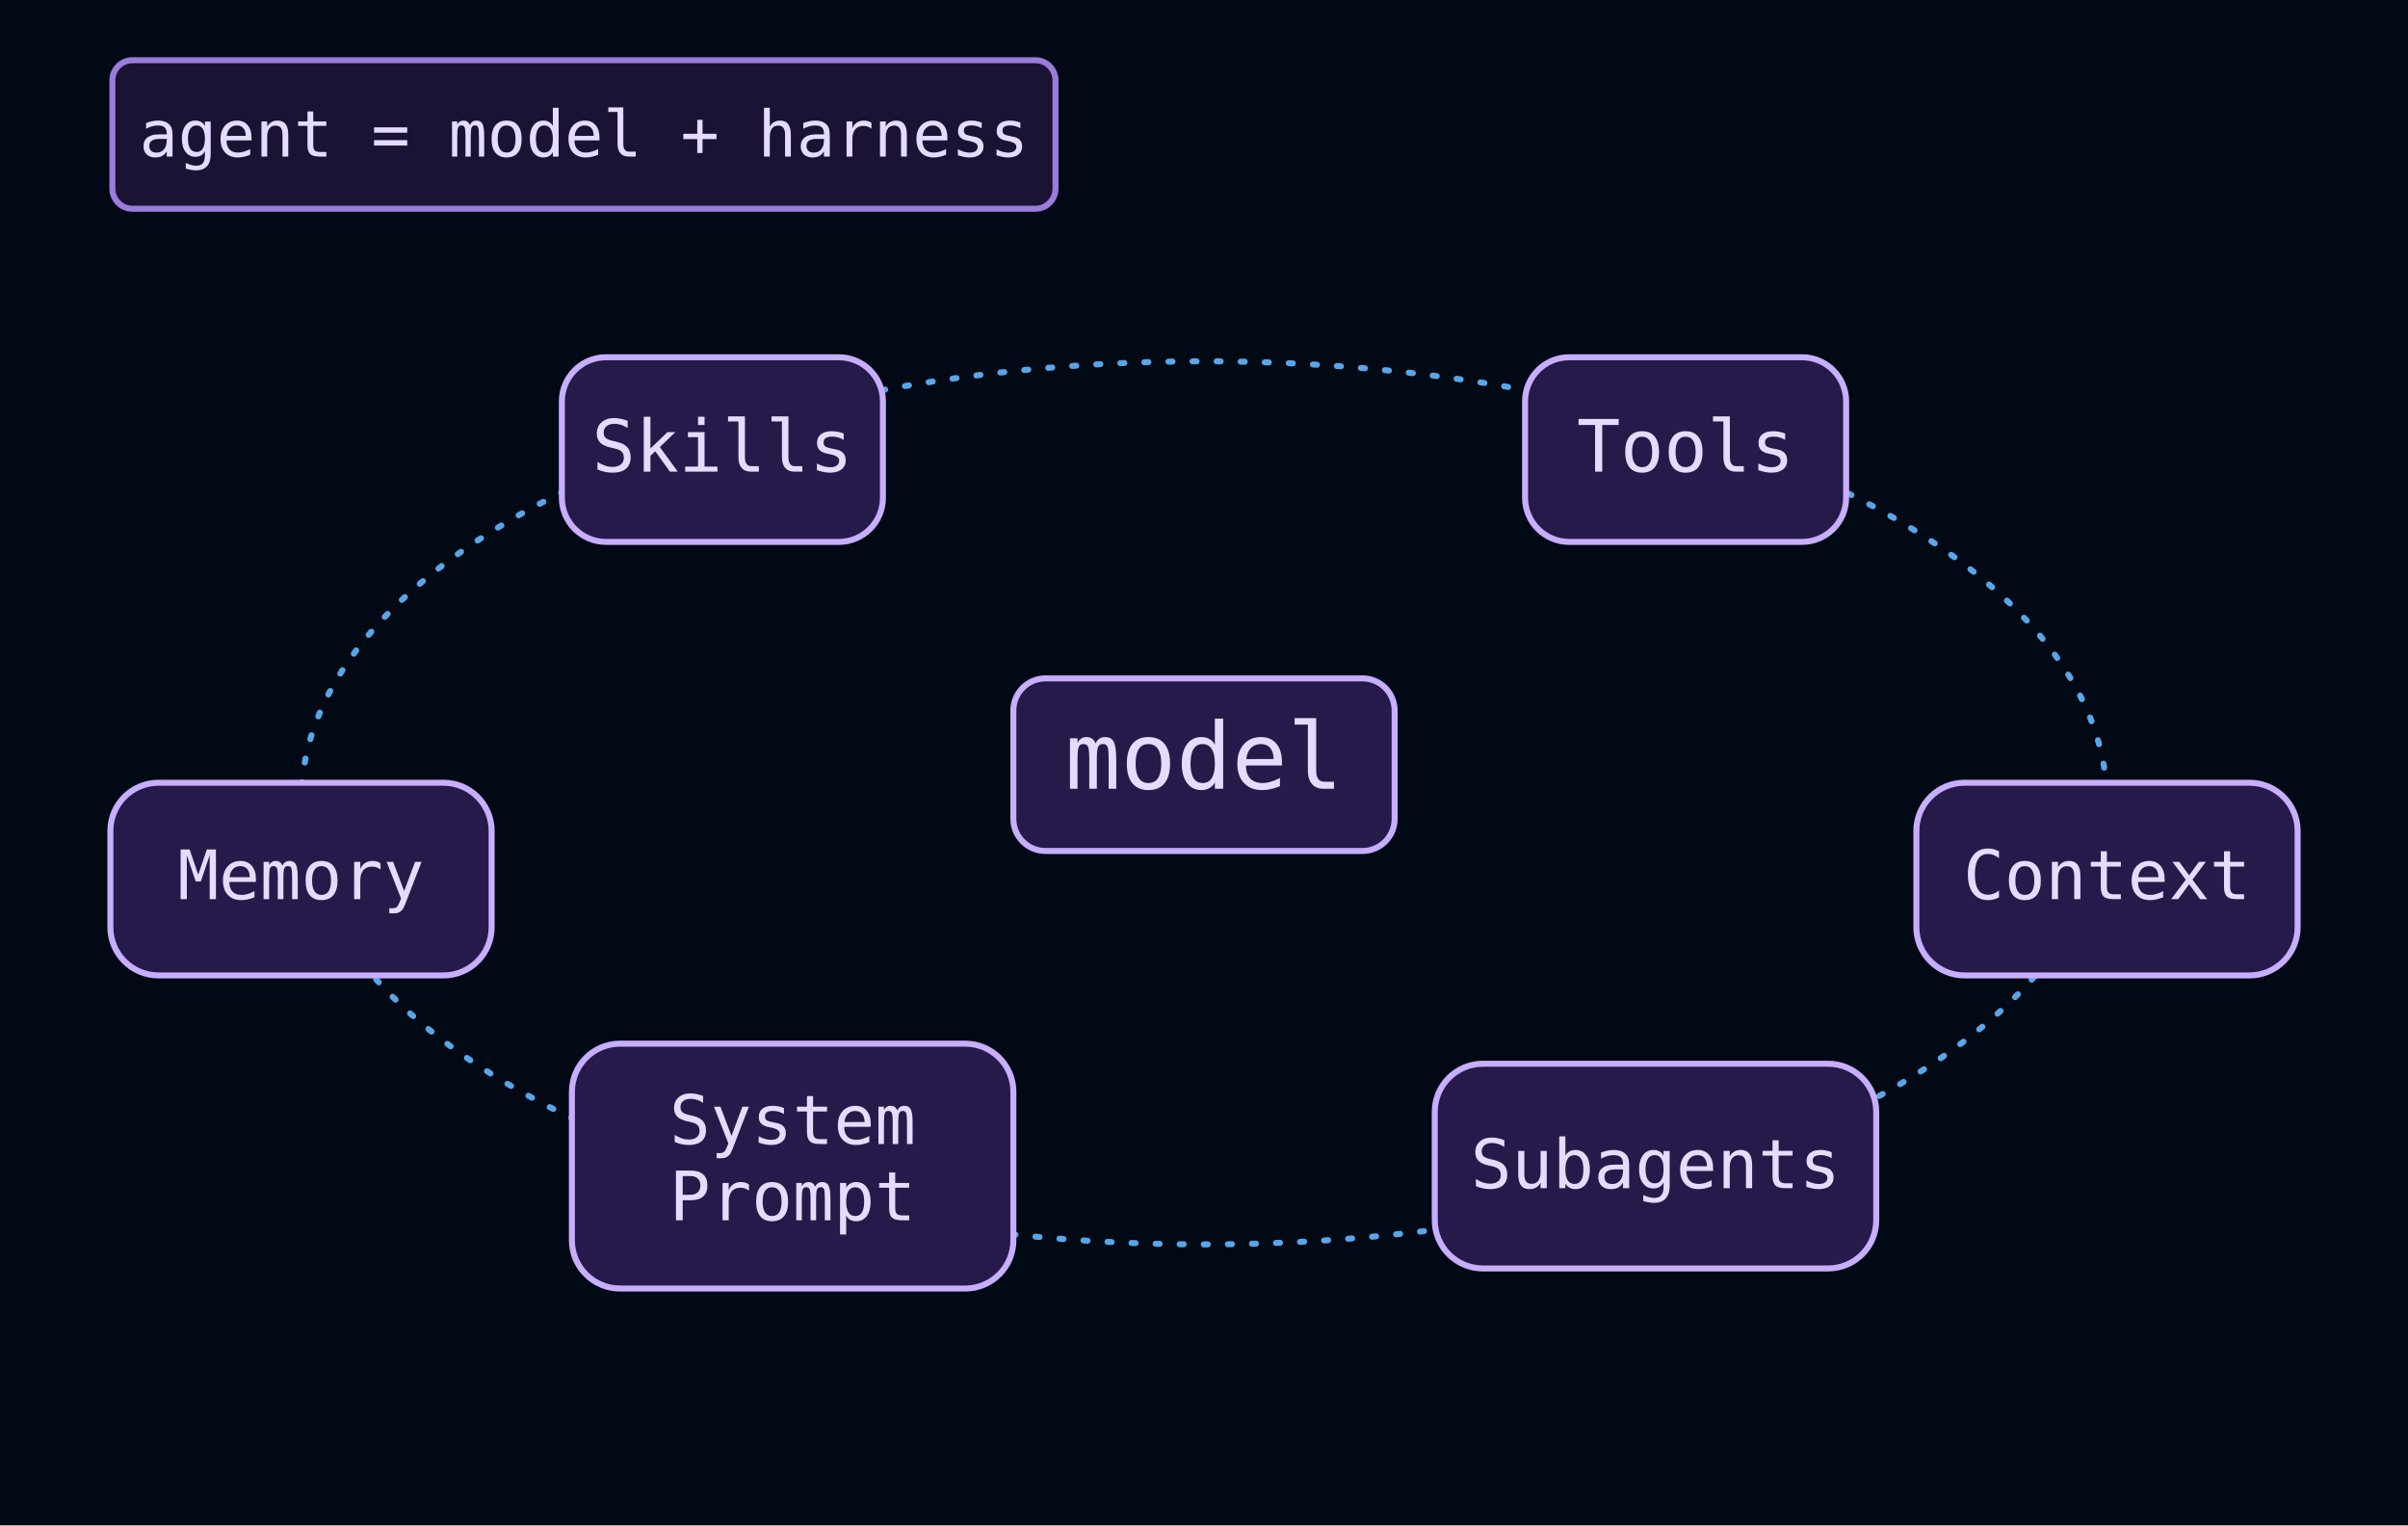
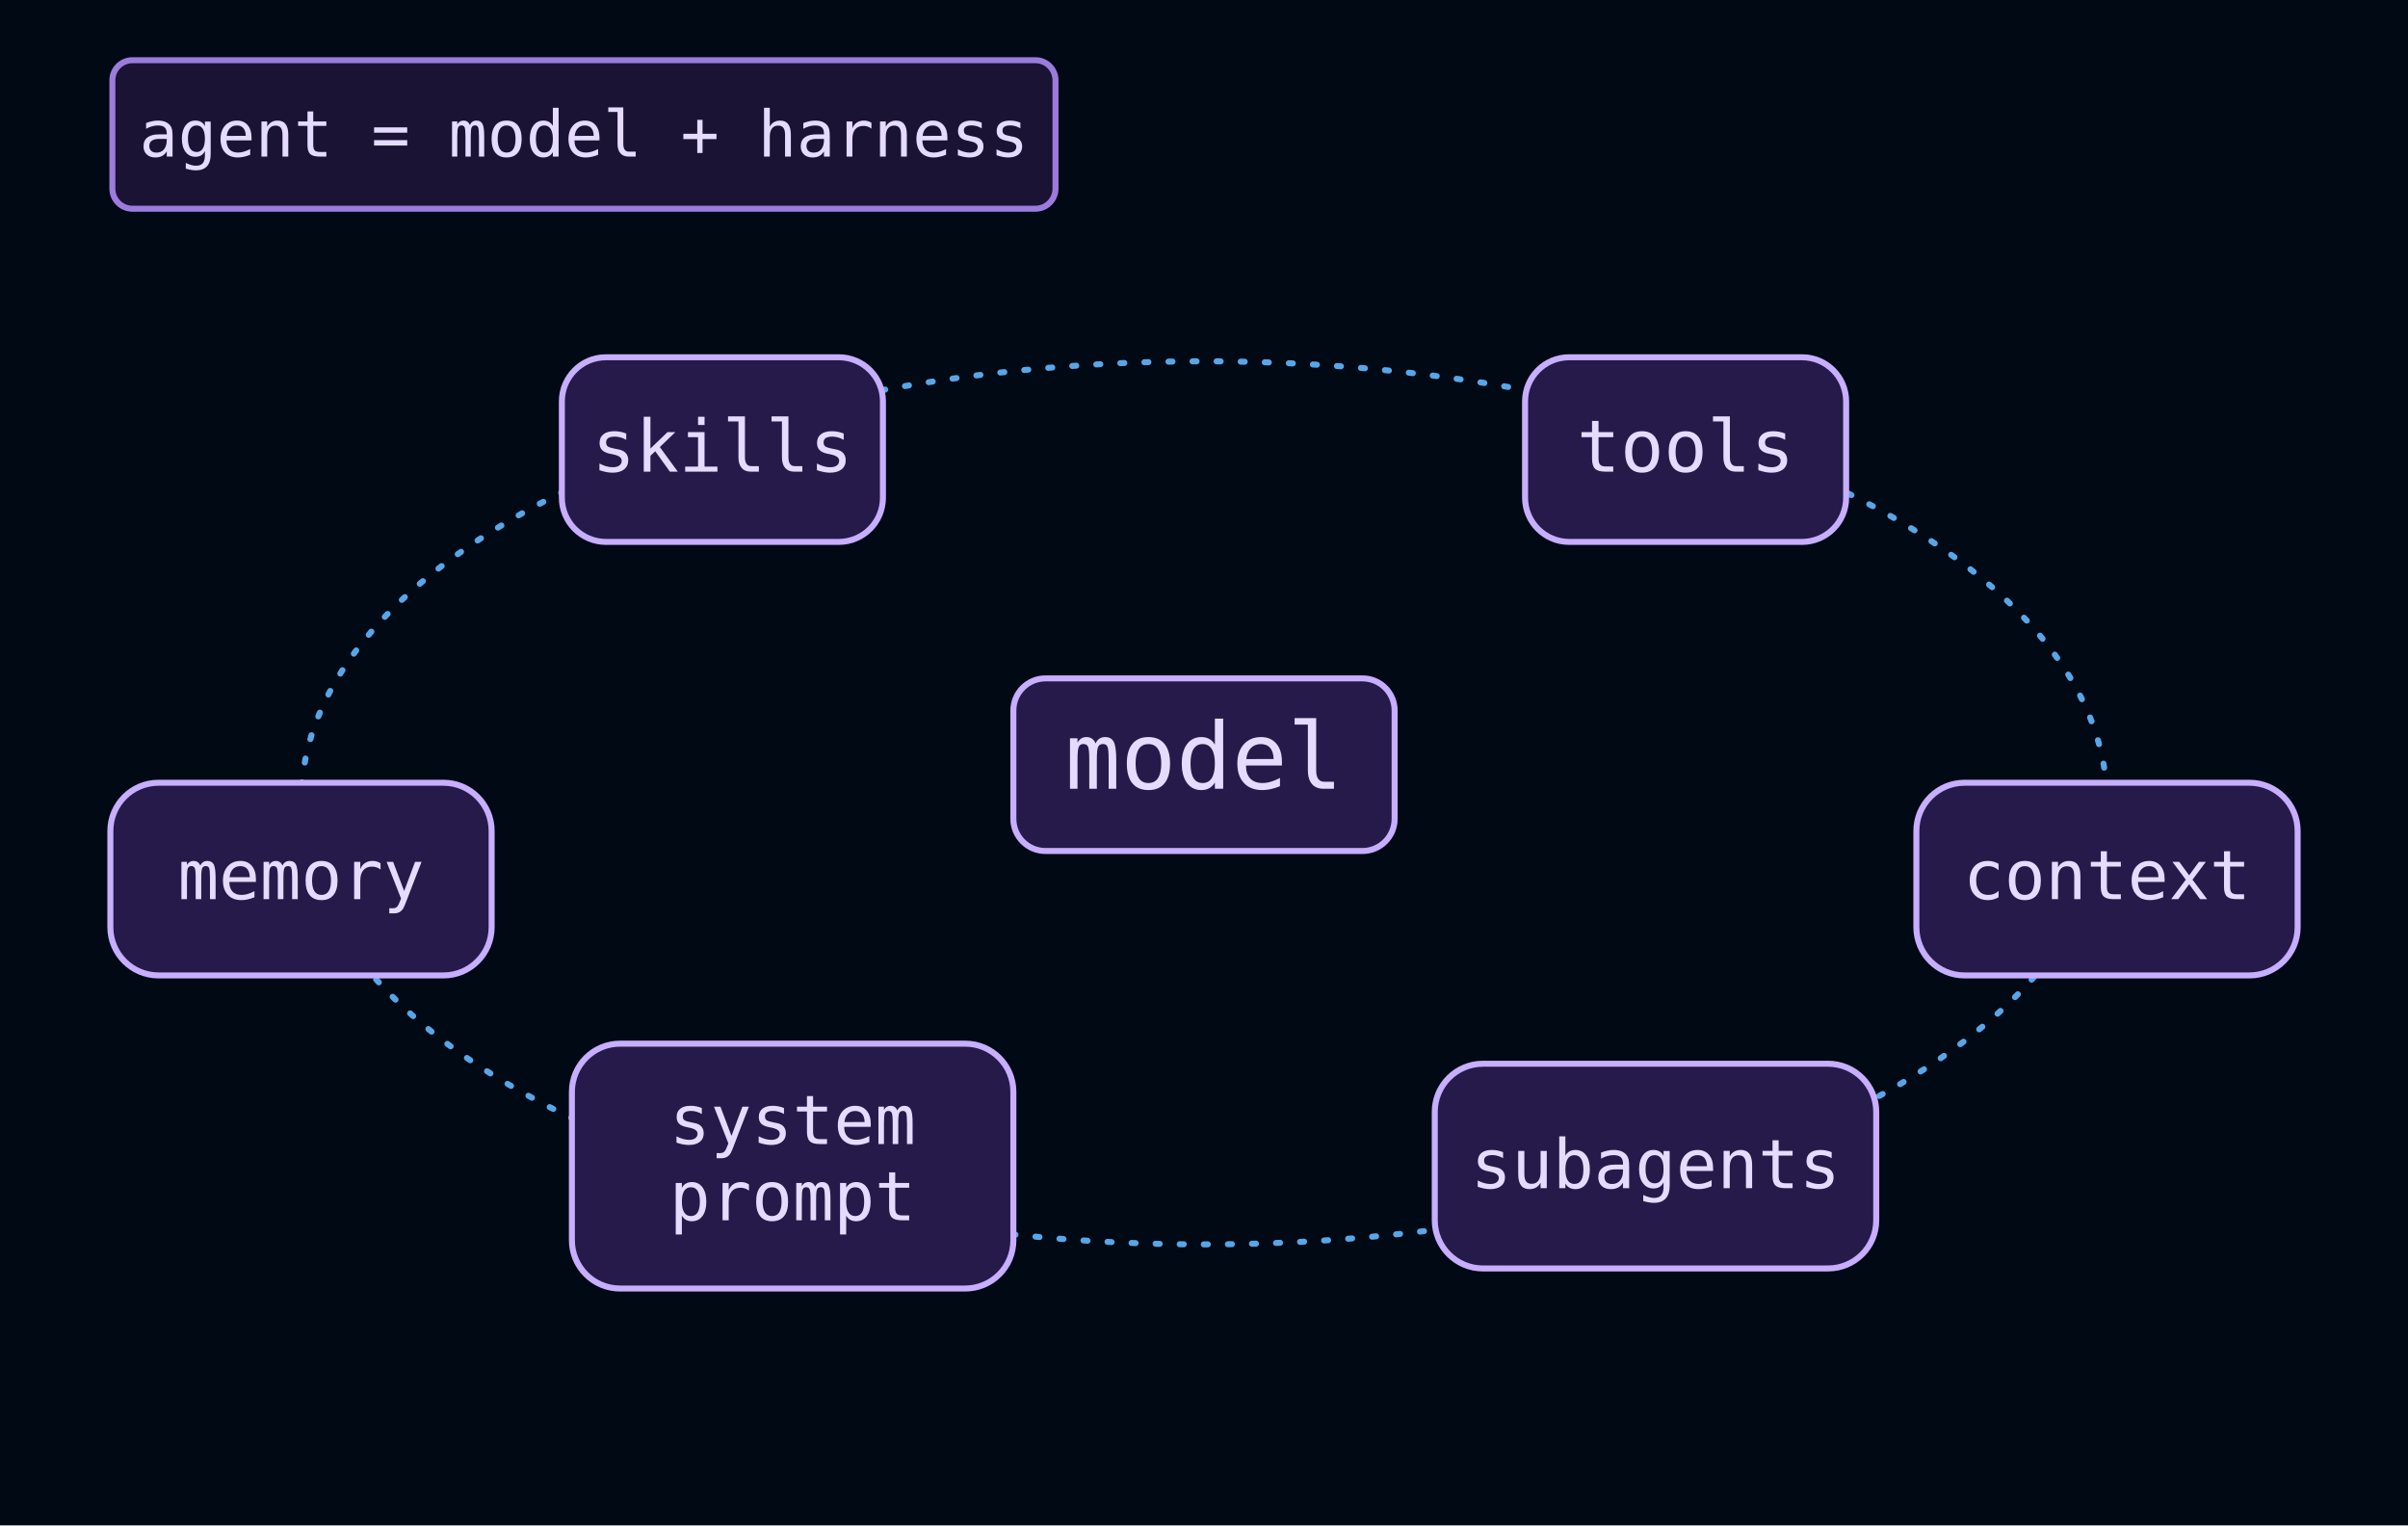
<svg xmlns="http://www.w3.org/2000/svg" width="1200" height="760" viewBox="0 0 1200 760" fill="none">
  <rect width="1200" height="760" fill="#000914" />
  <rect x="56" y="30" width="470" height="74" rx="10" fill="#1A1334" stroke="#9B7BDB" stroke-width="3" />
  <text x="291" y="78" text-anchor="middle" fill="#E5DBFF" font-family="ui-monospace, SFMono-Regular, Menlo, monospace" font-size="32">agent = model + harness</text>
  <ellipse cx="600" cy="400" rx="450" ry="220" stroke="#62B7FF" stroke-width="3" stroke-dasharray="2 10" stroke-linecap="round" fill="none" opacity="0.9" />
  <rect x="505" y="338" width="190" height="86" rx="16" fill="#251A49" stroke="#C7AEFF" stroke-width="3" />
  <text x="600" y="393" text-anchor="middle" fill="#E5DBFF" font-family="ui-monospace, SFMono-Regular, Menlo, monospace" font-size="46">model</text>
  <rect x="55" y="390" width="190" height="96" rx="24" fill="#251A49" stroke="#C7AEFF" stroke-width="3" />
-   <text x="150" y="448" text-anchor="middle" fill="#E5DBFF" font-family="ui-monospace, SFMono-Regular, Menlo, monospace" font-size="34">Memory</text>
+   <text x="150" y="448" text-anchor="middle" fill="#E5DBFF" font-family="ui-monospace, SFMono-Regular, Menlo, monospace" font-size="34">memory</text>
  <rect x="280" y="178" width="160" height="92" rx="22" fill="#251A49" stroke="#C7AEFF" stroke-width="3" />
-   <text x="360" y="235" text-anchor="middle" fill="#E5DBFF" font-family="ui-monospace, SFMono-Regular, Menlo, monospace" font-size="36">Skills</text>
+   <text x="360" y="235" text-anchor="middle" fill="#E5DBFF" font-family="ui-monospace, SFMono-Regular, Menlo, monospace" font-size="36">skills</text>
  <rect x="760" y="178" width="160" height="92" rx="22" fill="#251A49" stroke="#C7AEFF" stroke-width="3" />
-   <text x="840" y="235" text-anchor="middle" fill="#E5DBFF" font-family="ui-monospace, SFMono-Regular, Menlo, monospace" font-size="36">Tools</text>
+   <text x="840" y="235" text-anchor="middle" fill="#E5DBFF" font-family="ui-monospace, SFMono-Regular, Menlo, monospace" font-size="36">tools</text>
  <rect x="955" y="390" width="190" height="96" rx="24" fill="#251A49" stroke="#C7AEFF" stroke-width="3" />
-   <text x="1050" y="448" text-anchor="middle" fill="#E5DBFF" font-family="ui-monospace, SFMono-Regular, Menlo, monospace" font-size="34">Context</text>
+   <text x="1050" y="448" text-anchor="middle" fill="#E5DBFF" font-family="ui-monospace, SFMono-Regular, Menlo, monospace" font-size="34">context</text>
  <rect x="715" y="530" width="220" height="102" rx="24" fill="#251A49" stroke="#C7AEFF" stroke-width="3" />
-   <text x="825" y="592" text-anchor="middle" fill="#E5DBFF" font-family="ui-monospace, SFMono-Regular, Menlo, monospace" font-size="34">Subagents</text>
+   <text x="825" y="592" text-anchor="middle" fill="#E5DBFF" font-family="ui-monospace, SFMono-Regular, Menlo, monospace" font-size="34">subagents</text>
  <rect x="285" y="520" width="220" height="122" rx="24" fill="#251A49" stroke="#C7AEFF" stroke-width="3" />
-   <text x="395" y="570" text-anchor="middle" fill="#E5DBFF" font-family="ui-monospace, SFMono-Regular, Menlo, monospace" font-size="34">System</text>
-   <text x="395" y="608" text-anchor="middle" fill="#E5DBFF" font-family="ui-monospace, SFMono-Regular, Menlo, monospace" font-size="34">Prompt</text>
+   <text x="395" y="570" text-anchor="middle" fill="#E5DBFF" font-family="ui-monospace, SFMono-Regular, Menlo, monospace" font-size="34">system</text>
+   <text x="395" y="608" text-anchor="middle" fill="#E5DBFF" font-family="ui-monospace, SFMono-Regular, Menlo, monospace" font-size="34">prompt</text>
</svg>
